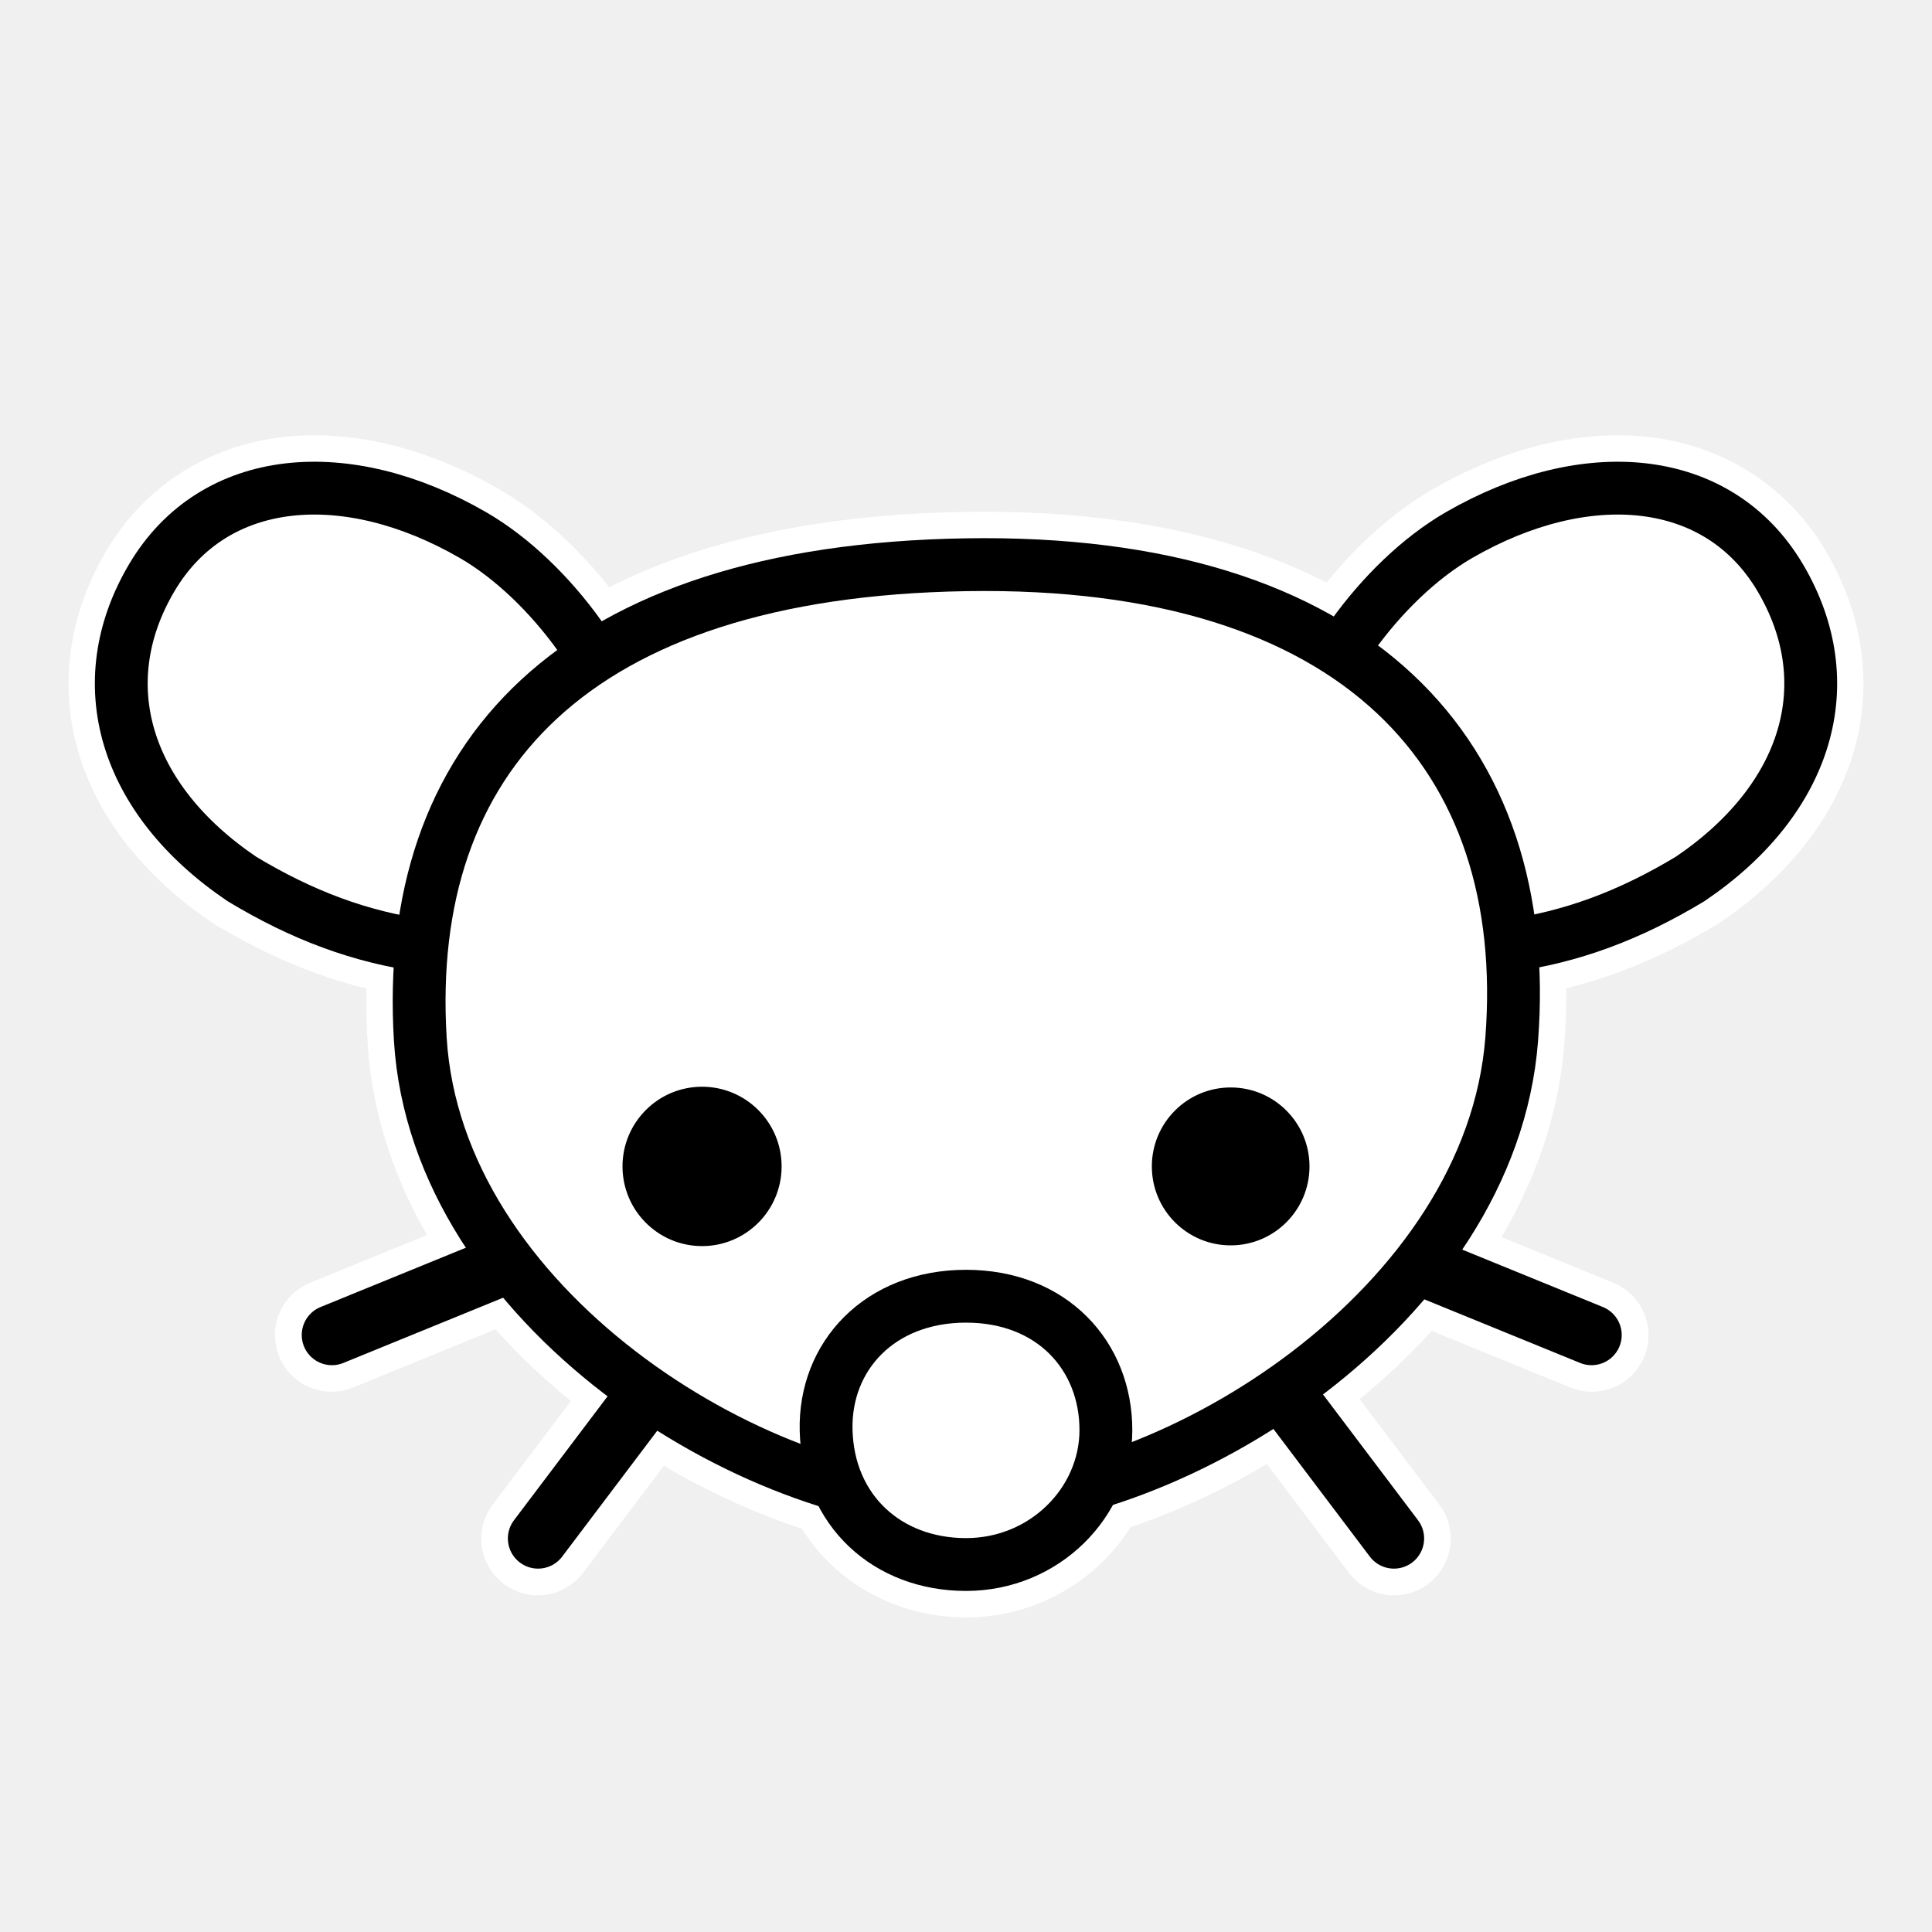
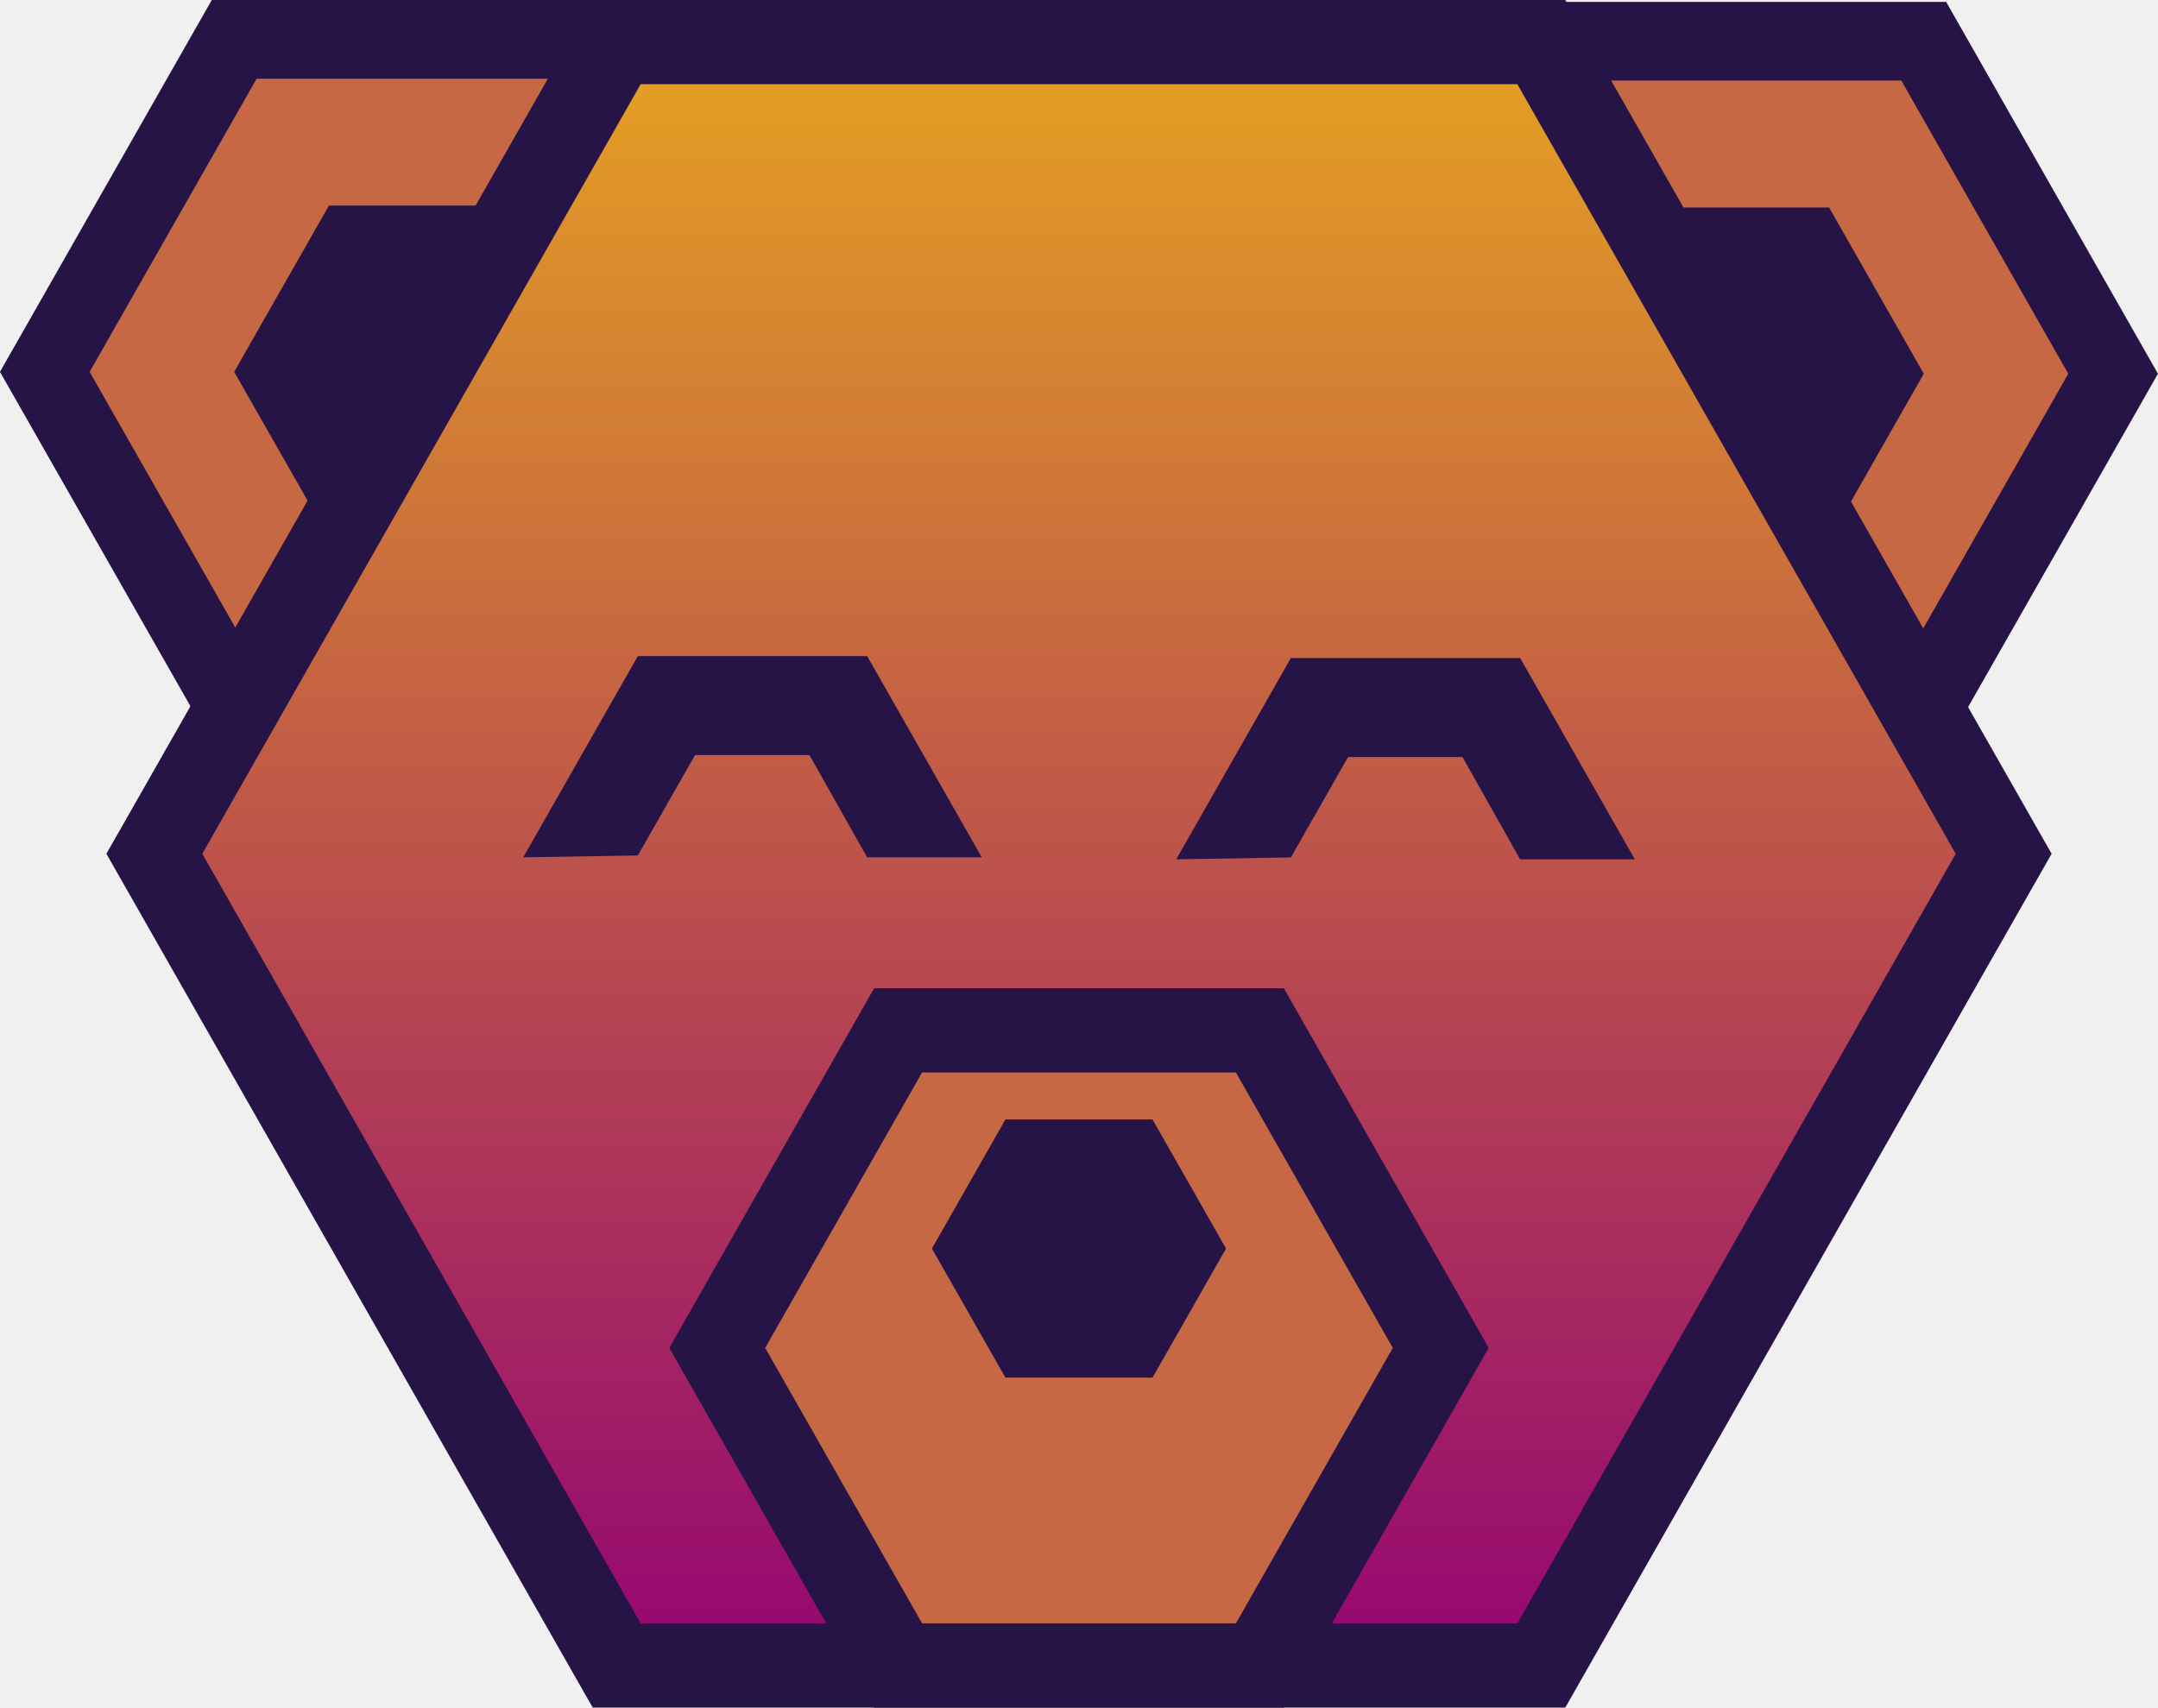
- <svg xmlns="http://www.w3.org/2000/svg" width="1024" height="1024" viewBox="0 0 1024 1024" version="1.1">
-   <g transform="translate(0,-26.06666)">
-     <path style="color:#000000;font-style:normal;font-variant:normal;font-weight:normal;font-stretch:normal;font-size:medium;line-height:normal;font-family:sans-serif;font-variant-ligatures:normal;font-variant-position:normal;font-variant-caps:normal;font-variant-numeric:normal;font-variant-alternates:normal;font-feature-settings:normal;text-indent:0;text-align:start;text-decoration:none;text-decoration-line:none;text-decoration-style:solid;text-decoration-color:#000000;letter-spacing:normal;word-spacing:normal;text-transform:none;writing-mode:lr-tb;direction:ltr;text-orientation:mixed;dominant-baseline:auto;baseline-shift:baseline;text-anchor:start;white-space:normal;shape-padding:0;clip-rule:nonzero;display:inline;overflow:visible;visibility:visible;opacity:1;isolation:auto;mix-blend-mode:normal;color-interpolation:sRGB;color-interpolation-filters:linearRGB;solid-color:#000000;solid-opacity:1;vector-effect:none;fill:none;fill-opacity:1;fill-rule:nonzero;stroke:#ffffff;stroke-width:28;stroke-linecap:round;stroke-linejoin:round;stroke-miterlimit:4;stroke-dasharray:none;stroke-dashoffset:0;stroke-opacity:1;color-rendering:auto;image-rendering:auto;shape-rendering:auto;text-rendering:auto;enable-background:accumulate" d="m 167.039,270.787 c -0.948,-0.002 -1.894,0.004 -2.838,0.021 -4.315,0.078 -8.589,0.359 -12.812,0.846 -33.785,3.891 -64.216,21.864 -82.871,53.273 -18.28,30.777 -22.777,64.666 -13.461,96.068 9.317,31.402 31.885,59.932 65.297,82.533 0.202,0.136 0.407,0.267 0.615,0.393 28.654,17.278 57.182,28.932 87.742,34.955 -0.746,12.613 -0.725,25.572 0.082,38.844 2.44,40.109 16.607,77.037 38.096,109.672 l -77.008,31.438 c -8.306,3.259 -12.342,12.682 -8.97,20.943 3.372,8.261 12.849,12.168 21.063,8.684 l 84.697,-34.576 c 15.707,18.727 33.753,35.683 53.121,50.57 0.74,0.569 1.49,1.122 2.234,1.686 l -49.611,65.691 c -5.454,7.047 -4.101,17.193 3.011,22.563 7.112,5.371 17.24,3.896 22.526,-3.278 l 50.387,-66.719 c 27.686,17.535 57.075,31.204 86.072,40.252 14.882,27.28 43.97,44.646 77.588,44.646 33.938,0 63.043,-18.687 77.801,-45.438 28.707,-9.213 57.753,-22.932 85.148,-40.402 l 51.098,67.66 c 5.286,7.175 15.415,8.649 22.526,3.278 7.112,-5.371 8.465,-15.516 3.011,-22.563 l -50.361,-66.686 c 0.334,-0.254 0.673,-0.501 1.006,-0.756 19.138,-14.649 37.026,-31.286 52.703,-49.635 l 82.562,33.705 c 8.214,3.484 17.691,-0.423 21.063,-8.684 3.372,-8.261 -0.664,-17.684 -8.97,-20.943 l -74.539,-30.428 c 22.172,-32.83 37.038,-70.034 40.143,-110.461 1.025,-13.353 1.229,-26.425 0.639,-39.176 30.356,-6.054 58.716,-17.668 87.201,-34.844 0.208,-0.125 0.414,-0.256 0.615,-0.393 33.412,-22.601 55.98,-51.131 65.297,-82.533 9.317,-31.402 4.819,-65.291 -13.461,-96.068 -18.655,-31.41 -49.086,-49.382 -82.871,-53.273 -4.223,-0.486 -8.497,-0.768 -12.812,-0.846 -30.208,-0.544 -62.441,8.824 -93.432,26.715 -22.798,13.161 -43.352,33.314 -59.438,55.305 -44.997,-25.751 -103.544,-40.251 -175.478,-41.439 -6.452,-0.107 -13.012,-0.107 -19.68,0.002 -80.189,1.309 -144.383,16.509 -192.871,43.992 -0.119,-0.191 -0.243,-0.379 -0.371,-0.564 -16.29,-22.764 -37.411,-43.737 -60.896,-57.295 -30.022,-17.331 -61.211,-26.665 -90.594,-26.736 z" />
-     <path style="display:inline;opacity:1;fill:#ffffff;fill-opacity:1;stroke:#000000;stroke-width:28;stroke-linecap:round;stroke-linejoin:round;stroke-miterlimit:4;stroke-dasharray:none;stroke-opacity:1" d="m 716.856,362.965 c 15.291,-21.368 35.362,-41.109 56.51,-53.317 66.664,-38.484 137.026,-33.222 170.08,22.43 33.095,55.721 14.987,117.489 -47.644,159.855 -31.956,19.268 -62.933,30.923 -97.229,35.545 M 307.144,362.965 C 291.853,341.597 271.782,321.856 250.634,309.647 183.971,271.163 113.608,276.426 80.554,332.078 47.459,387.799 65.568,449.566 128.198,491.933 c 31.956,19.268 62.933,30.923 97.229,35.545" />
-     <path style="display:inline;opacity:1;fill:#ffffff;fill-opacity:1;stroke:#000000;stroke-width:28;stroke-linecap:round;stroke-linejoin:round;stroke-miterlimit:4;stroke-dasharray:none;stroke-opacity:1" d="M 801.232,576.87 C 812.735,427.07 720.584,321.983 512,325.389 303.416,328.794 213.714,428.031 222.768,576.87 c 8.643,142.08 176.802,246.404 288.12,246.404 111.318,0 279.451,-104.545 290.344,-246.404 z" />
-     <path style="display:inline;opacity:1;fill:#000000;fill-opacity:1;stroke:#000000;stroke-width:0;stroke-linecap:round;stroke-linejoin:round;stroke-miterlimit:4;stroke-dasharray:none;stroke-opacity:1" d="m 610.499,644.289 c 0,23.112 18.706,41.848 41.781,41.848 23.075,0 41.781,-18.736 41.781,-41.848 0,-23.112 -18.706,-41.848 -41.781,-41.848 -23.075,0 -41.781,18.736 -41.781,41.848 z m -280.56,0 c 0,23.325 18.878,42.234 42.166,42.234 23.288,0 42.166,-18.909 42.166,-42.234 0,-23.325 -18.878,-42.234 -42.166,-42.234 -23.288,0 -42.166,18.909 -42.166,42.234 z" />
-     <path style="display:inline;opacity:1;fill:none;stroke:#000000;stroke-width:32;stroke-linecap:round;stroke-linejoin:miter;stroke-miterlimit:4;stroke-dasharray:none;stroke-opacity:1" d="m 339.729,769.247 -54.544,72.225 m 399.086,-72.225 54.544,72.225 M 263.683,697.82 175.928,733.644 m 579.858,-35.824 87.756,35.824" />
-     <path style="display:inline;opacity:1;fill:#ffffff;fill-opacity:1;stroke:#000000;stroke-width:28;stroke-linecap:round;stroke-linejoin:round;stroke-miterlimit:4;stroke-dasharray:none;stroke-opacity:1" d="m 512.001,713.09 c -45.864,0 -75.13,31.845 -74.142,71.101 1.07,42.513 32.469,71.103 74.142,71.103 41.673,0 74.051,-32.996 74.142,-71.103 0.093,-39.268 -28.277,-71.101 -74.142,-71.101 z" />
-   </g>
+ <svg xmlns="http://www.w3.org/2000/svg" xmlns:xlink="http://www.w3.org/1999/xlink" width="301.359" height="238.495" viewBox="0 0 79.735 63.102">
+   <defs>
+     <linearGradient id="a">
+       <stop offset="0" stop-color="#920075" />
+       <stop offset="1" stop-color="#f9c80e" />
+     </linearGradient>
+     <linearGradient id="b" x1="93.349" x2="93.349" y1="183.246" y2="36.973" gradientTransform="matrix(.5051 0 0 .5051 138.509 66.085)" gradientUnits="userSpaceOnUse" xlink:href="#a" />
+     <clipPath id="d" clipPathUnits="userSpaceOnUse">
+       <path fill="#261447" stroke="#261447" stroke-width="0" d="M181.51 102.639h-29.485l-14.743-25.535 14.743-25.535h29.485l14.743 25.535z" />
+     </clipPath>
+     <clipPath id="c" clipPathUnits="userSpaceOnUse">
+       <path fill="#261447" stroke="#261447" stroke-width="0" d="M181.51 102.639h-29.485l-14.743-25.535 14.743-25.535h29.485l14.743 25.535z" />
+     </clipPath>
+   </defs>
+   <path fill="#c66844" stroke="#261447" stroke-width="3" d="M194.046 179.086h-14.633l-7.316-12.672 7.316-12.672h14.633l7.316 12.672z" transform="matrix(.9564 0 0 .96959 -114.506 -147.542)" />
+   <path fill="#261447" d="M67.582 19.954h-6.997l-3.5-6.143 3.5-6.144h6.997l3.499 6.144z" />
+   <path fill="#c66844" stroke="#261447" stroke-width="3" d="M143.406 179.014h-14.632l-7.317-12.672 7.317-12.672h14.632l7.317 12.672z" transform="matrix(.9564 0 0 .96959 -114.506 -147.542)" />
+   <path fill="#261447" d="M19.15 19.885h-6.997l-3.5-6.144 3.5-6.143h6.997l3.499 6.143z" />
+   <path fill="url(#b)" stroke="#261447" stroke-width="3" d="M201.408 156.864h-33.396l-16.698-28.923 16.698-28.922h33.396l16.699 28.922z" transform="matrix(1.023 0 0 1.0371 -149.091 -101.137)" />
+   <path fill="#261447" d="M174.139 64.336h-14.743l-7.371-12.767 7.371-.003 3.71 6.492h7.355l3.678-6.37 7.371-.119z" clip-path="url(#c)" transform="matrix(-.57462 0 0 -.58254 123.632 61.723)" />
+   <path fill="#261447" d="M174.139 64.336h-14.743l-7.371-12.767 7.371-.003 3.71 6.492h7.355l3.678-6.37 7.371-.119z" clip-path="url(#d)" transform="matrix(-.57462 0 0 -.58254 147.76 61.796)" />
+   <path fill="#c66844" stroke="#261447" stroke-width="3" d="M191.243 156.864h-13.066l-6.533-11.316 6.533-11.315h13.066l6.533 11.315z" transform="matrix(1.023 0 0 1.0371 -149.091 -101.137)" />
+   <path fill="#261447" d="M42.584 50.91H37.15l-2.717-4.77 2.717-4.772h5.434l2.717 4.771z" />
</svg>
